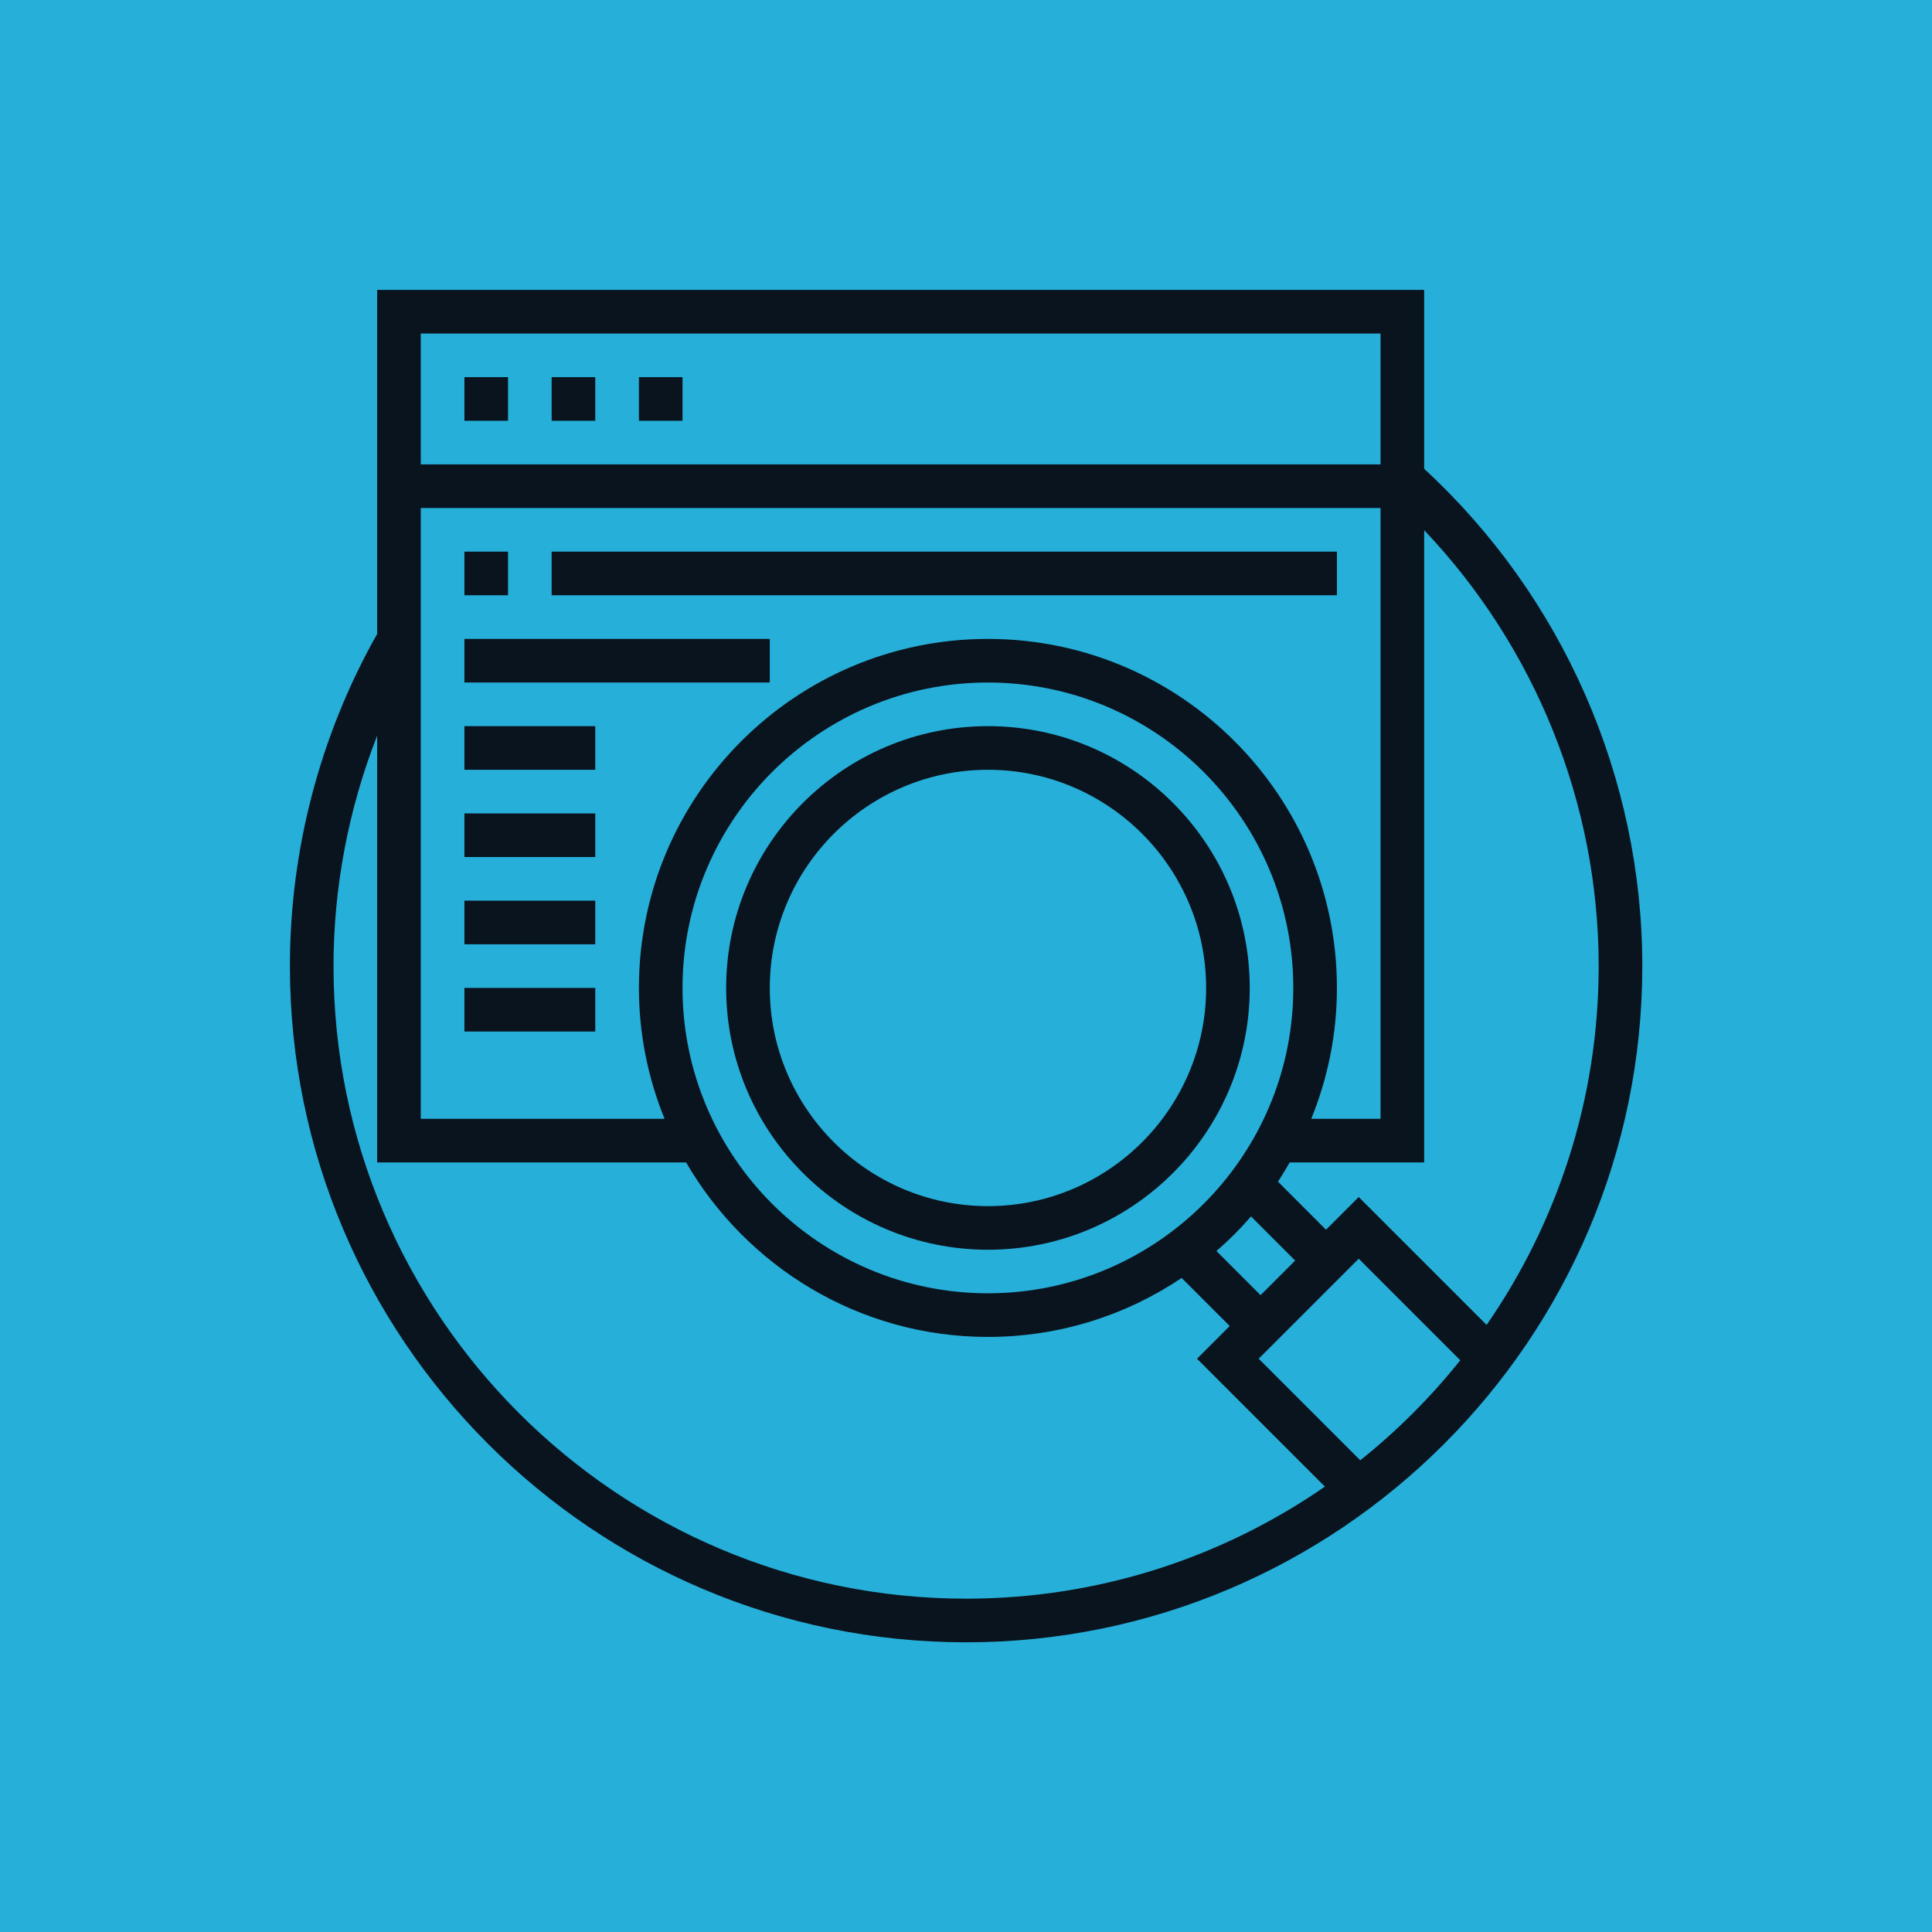
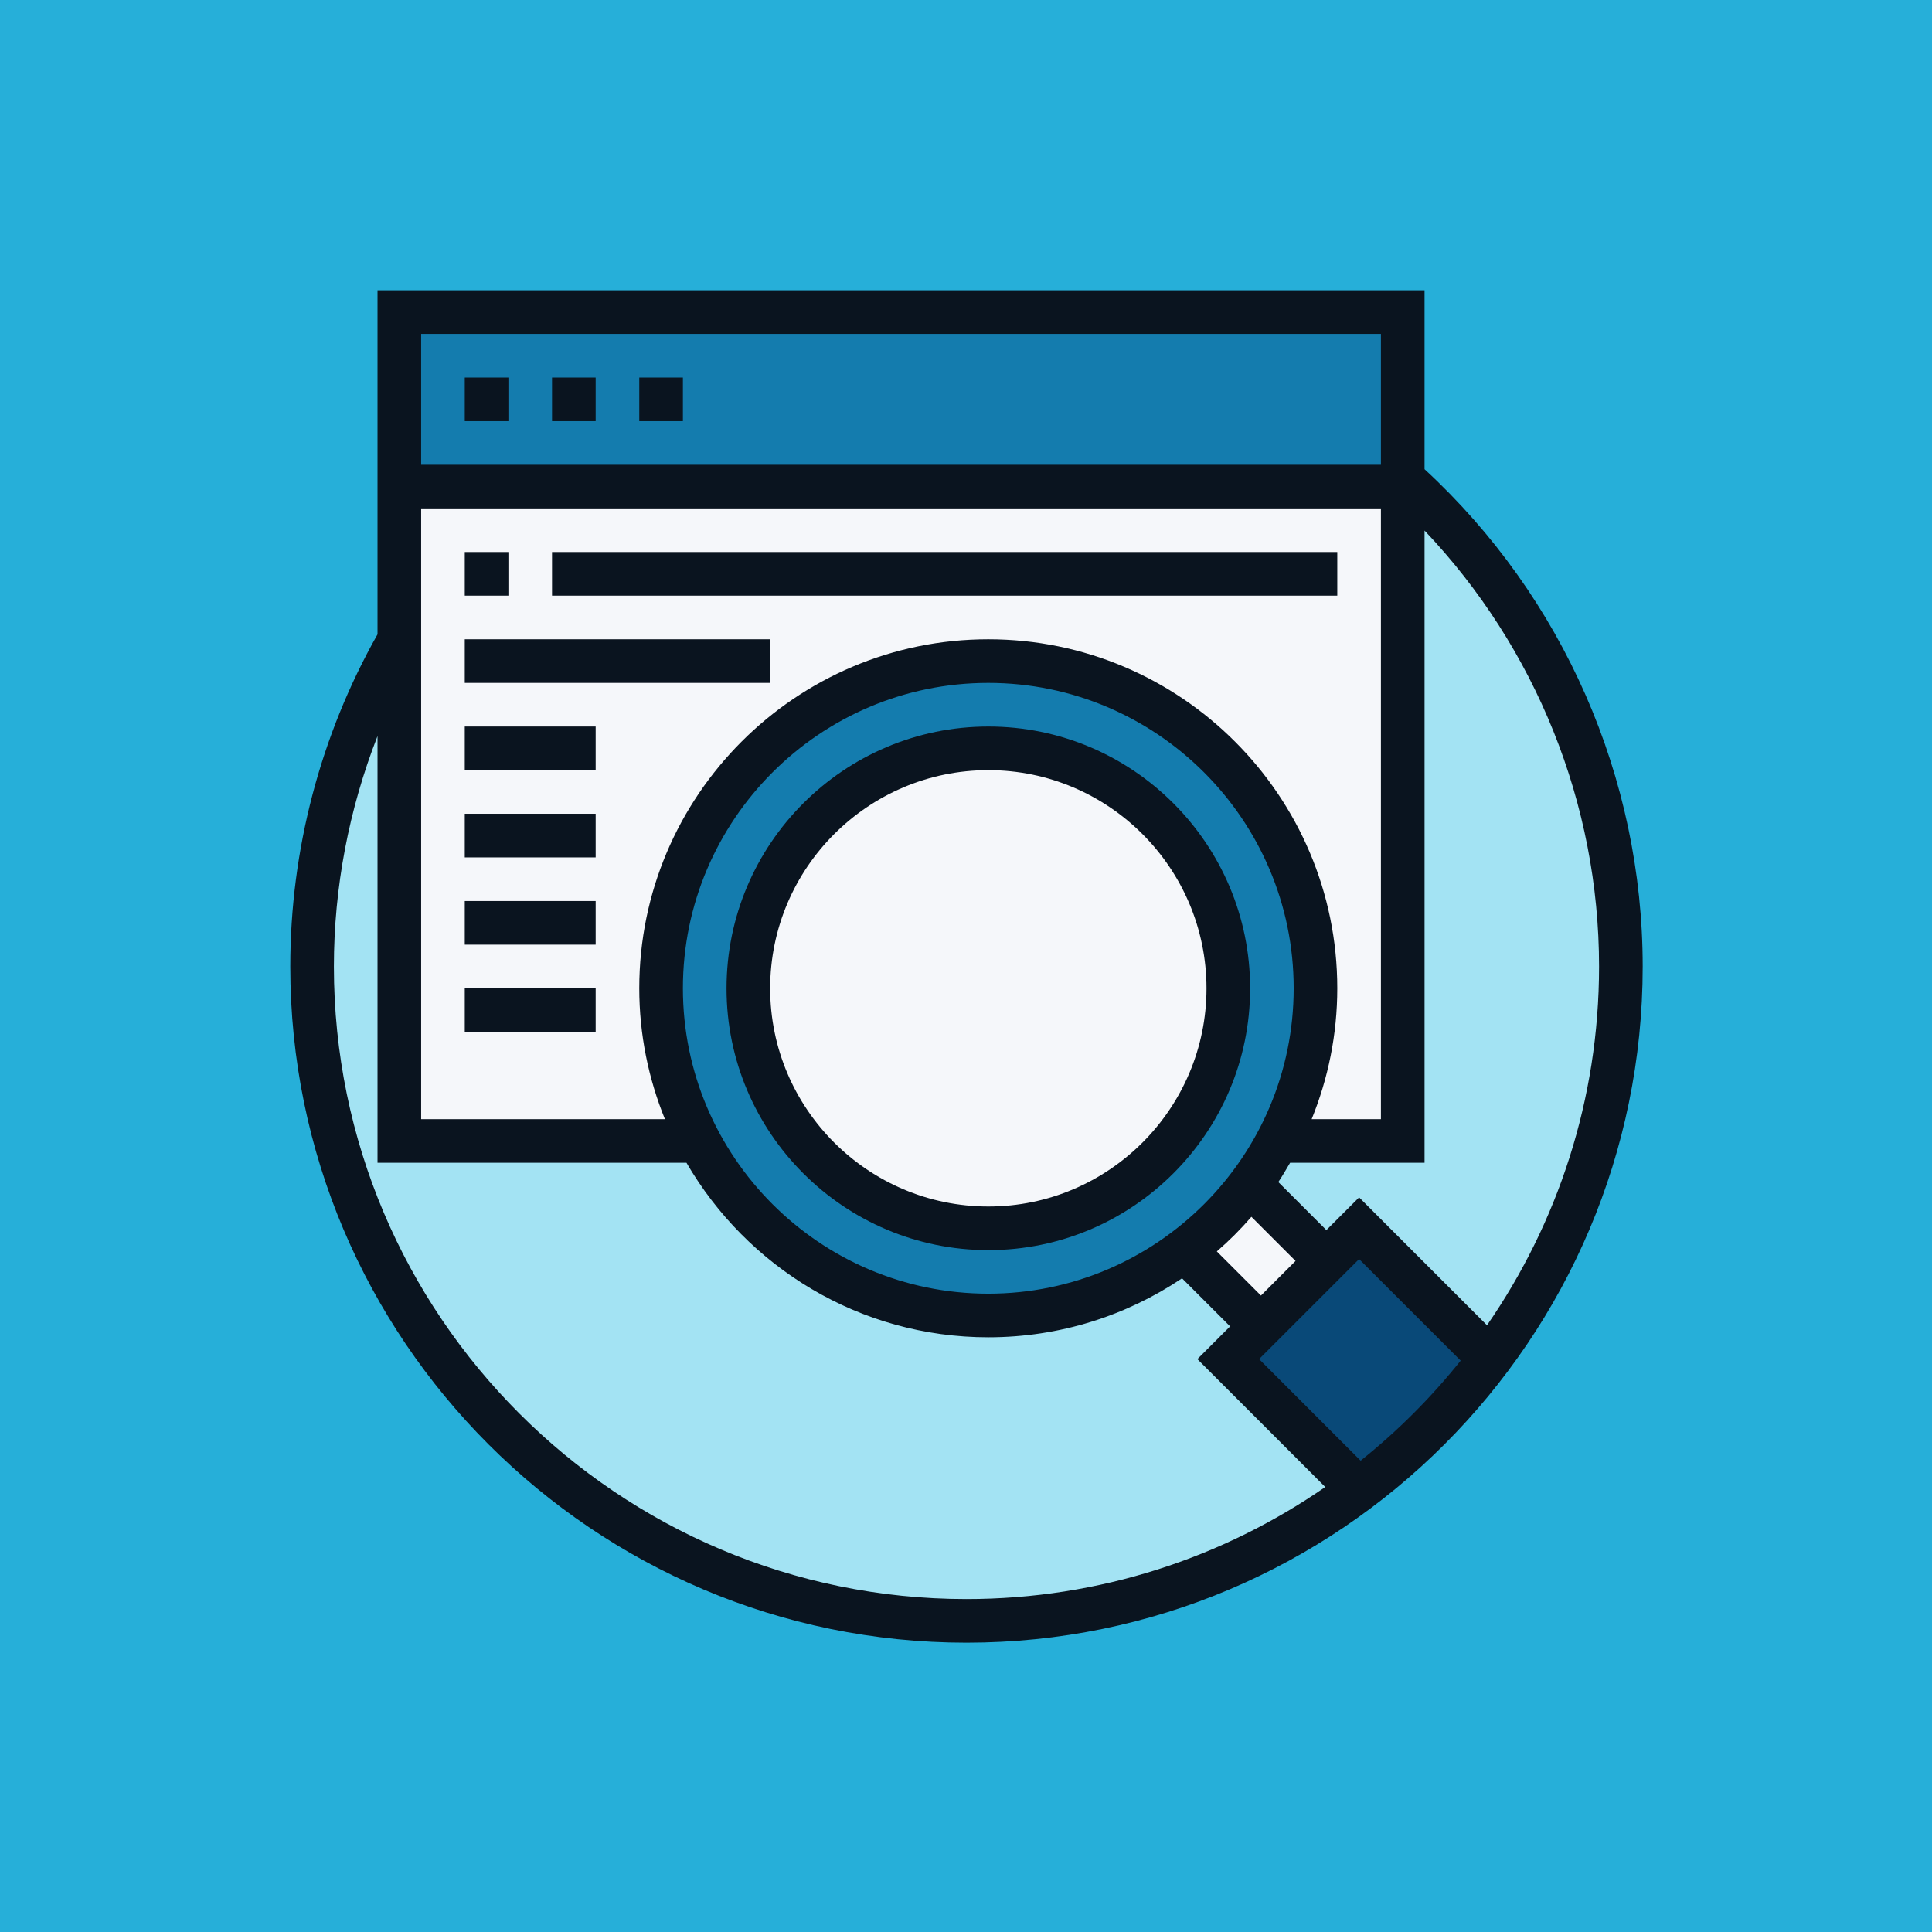
<svg xmlns="http://www.w3.org/2000/svg" contentScriptType="text/ecmascript" width="375" zoomAndPan="magnify" contentStyleType="text/css" viewBox="0 0 375 375" height="375" preserveAspectRatio="xMidYMid meet" version="1.0">
  <defs>
    <clipPath id="clip-0">
-       <path d="M 56.27 56.27 L 318.77 56.27 L 318.77 318.77 L 56.27 318.77 Z M 56.27 56.27 " clip-rule="nonzero" />
+       <path d="M 56.344 56.344 L 318.844 56.344 L 318.844 318.844 L 56.344 318.844 Z M 56.344 56.344 " clip-rule="nonzero" />
    </clipPath>
  </defs>
  <rect x="-37.5" width="450" fill="rgb(100%, 100%, 100%)" y="-37.5" height="450" fill-opacity="1" />
  <rect x="-37.5" width="450" fill="rgb(14.899%, 68.629%, 85.1%)" y="-37.5" height="450" fill-opacity="1" />
+   <path fill="rgb(63.919%, 89.02%, 95.29%)" d="M 314.609 187.594 C 314.609 257.75 257.75 314.609 187.594 314.609 C 117.434 314.609 60.574 257.75 60.574 187.594 C 60.574 117.434 117.434 60.574 187.594 60.574 C 257.75 60.574 314.609 117.434 314.609 187.594 " fill-opacity="1" fill-rule="nonzero" />
+   <path fill="rgb(96.078%, 96.86%, 98.039%)" d="M 257.449 244.75 L 244.75 257.449 L 229.93 242.633 C 234.762 238.992 238.992 234.762 242.633 229.93 L 257.449 244.75 " fill-opacity="1" fill-rule="nonzero" />
+   <path fill="rgb(3.529%, 28.629%, 47.06%)" d="M 263.801 238.398 L 289.203 263.801 C 282.012 273.41 273.41 282.012 263.801 289.203 L 238.398 263.801 L 263.801 238.398 " fill-opacity="1" fill-rule="nonzero" />
+   <path fill="rgb(96.078%, 96.86%, 98.039%)" d="M 77.512 94.445 L 77.512 221.461 L 135.645 221.461 C 130.98 212.613 128.316 202.543 128.316 191.824 C 128.316 156.766 156.766 128.316 191.824 128.316 C 226.887 128.316 255.332 156.766 255.332 191.824 C 255.332 202.543 252.672 212.613 248.008 221.461 L 272.27 221.461 L 272.27 94.445 L 77.512 94.445 " fill-opacity="1" fill-rule="nonzero" />
+   <path fill="rgb(7.84%, 48.63%, 68.239%)" d="M 238.398 191.824 C 238.398 166.125 217.578 145.254 191.824 145.254 C 166.125 145.254 145.254 166.125 145.254 191.824 C 145.254 217.578 166.125 238.398 191.824 238.398 C 217.578 238.398 238.398 217.578 238.398 191.824 Z M 242.633 229.93 C 238.992 234.762 234.762 238.992 229.93 242.633 C 219.348 250.586 206.133 255.332 191.824 255.332 C 167.48 255.332 146.312 241.625 135.645 221.461 C 130.98 212.613 128.316 202.543 128.316 191.824 C 128.316 156.766 156.766 128.316 191.824 128.316 C 226.887 128.316 255.332 156.766 255.332 191.824 C 255.332 202.543 252.672 212.613 248.008 221.461 C 246.402 224.422 244.617 227.27 242.633 229.93 " fill-opacity="1" fill-rule="nonzero" />
+   <path fill="rgb(96.078%, 96.86%, 98.039%)" d="M 191.824 145.254 C 217.578 145.254 238.398 166.125 238.398 191.824 C 238.398 217.578 217.578 238.398 191.824 238.398 C 166.125 238.398 145.254 217.578 145.254 191.824 C 145.254 166.125 166.125 145.254 191.824 145.254 " fill-opacity="1" fill-rule="nonzero" />
+   <path fill="rgb(7.84%, 48.63%, 68.239%)" d="M 77.512 94.445 L 77.512 60.574 L 272.27 60.574 L 272.27 94.445 L 77.512 94.445 " fill-opacity="1" fill-rule="nonzero" />
  <g clip-path="url(#clip-0)">
-     <path fill="rgb(3.92%, 7.84%, 12.16%)" d="M 264.027 283.441 L 244.312 263.727 L 263.727 244.312 L 283.441 264.027 C 277.703 271.203 271.203 277.703 264.027 283.441 Z M 64.734 187.52 C 64.734 172.156 67.664 156.973 73.203 142.797 L 73.203 225.625 L 133.172 225.625 C 144.914 245.832 166.746 259.496 191.754 259.496 C 205.66 259.496 218.594 255.277 229.359 248.051 L 238.688 257.379 L 232.34 263.727 L 257.164 288.551 C 237.367 302.246 213.367 310.301 187.52 310.301 C 119.828 310.301 64.734 255.227 64.734 187.52 Z M 267.961 64.738 L 267.961 90.141 L 81.672 90.141 L 81.672 64.738 Z M 132.477 191.754 C 132.477 159.074 159.07 132.477 191.754 132.477 C 224.434 132.477 251.027 159.074 251.027 191.754 C 251.027 224.434 224.434 251.027 191.754 251.027 C 159.07 251.027 132.477 224.434 132.477 191.754 Z M 81.672 98.605 L 267.961 98.605 L 267.961 217.156 L 254.516 217.156 C 257.707 209.301 259.496 200.734 259.496 191.754 C 259.496 154.391 229.113 124.012 191.754 124.012 C 154.391 124.012 124.012 154.391 124.012 191.754 C 124.012 200.734 125.797 209.301 128.988 217.156 L 81.672 217.156 Z M 244.676 251.391 L 236.109 242.824 C 238.508 240.758 240.758 238.508 242.824 236.109 L 251.391 244.676 Z M 310.301 187.52 C 310.301 213.367 302.246 237.367 288.551 257.164 L 263.727 232.34 L 257.379 238.688 L 248.051 229.359 C 248.859 228.152 249.586 226.879 250.332 225.625 L 276.43 225.625 L 276.43 102.906 C 298.027 125.633 310.301 155.98 310.301 187.52 Z M 276.43 91 L 276.43 56.27 L 73.203 56.27 L 73.203 123.051 C 62.141 142.633 56.27 164.895 56.27 187.52 C 56.27 259.891 115.145 318.77 187.52 318.77 C 259.891 318.77 318.77 259.891 318.77 187.52 C 318.77 150.918 303.34 115.809 276.43 91 " fill-opacity="1" fill-rule="nonzero" />
+     <path fill="rgb(3.92%, 7.84%, 12.16%)" d="M 264.098 283.516 L 244.387 263.801 L 263.801 244.387 L 283.516 264.098 C 277.777 271.277 271.277 277.777 264.098 283.516 Z M 64.809 187.594 C 64.809 172.227 67.738 157.047 73.277 142.871 L 73.277 225.695 L 133.246 225.695 C 144.988 245.906 166.82 259.566 191.824 259.566 C 205.734 259.566 218.668 255.352 229.434 248.121 L 238.762 257.449 L 232.41 263.801 L 257.234 288.625 C 237.438 302.32 213.441 310.375 187.594 310.375 C 119.898 310.375 64.809 255.301 64.809 187.594 Z M 268.035 64.809 L 268.035 90.211 L 81.746 90.211 L 81.746 64.809 Z M 132.551 191.824 C 132.551 159.145 159.145 132.551 191.824 132.551 C 224.508 132.551 251.102 159.145 251.102 191.824 C 251.102 224.508 224.508 251.102 191.824 251.102 C 159.145 251.102 132.551 224.508 132.551 191.824 Z M 81.746 98.68 L 268.035 98.68 L 268.035 217.23 L 254.59 217.23 C 257.781 209.375 259.566 200.805 259.566 191.824 C 259.566 154.465 229.188 124.082 191.824 124.082 C 154.465 124.082 124.082 154.465 124.082 191.824 C 124.082 200.805 125.871 209.375 129.062 217.23 L 81.746 217.23 Z M 244.75 251.465 L 236.184 242.898 C 238.582 240.828 240.828 238.582 242.898 236.184 L 251.465 244.75 Z M 310.375 187.594 C 310.375 213.441 302.32 237.438 288.625 257.234 L 263.801 232.41 L 257.449 238.762 L 248.121 229.434 C 248.934 228.227 249.66 226.953 250.406 225.695 L 276.504 225.695 L 276.504 102.98 C 298.102 125.703 310.375 156.055 310.375 187.594 Z M 276.504 91.074 L 276.504 56.344 L 73.277 56.344 L 73.277 123.125 C 62.215 142.707 56.344 164.969 56.344 187.594 C 56.344 259.965 115.219 318.844 187.594 318.844 C 259.965 318.844 318.844 259.965 318.844 187.594 C 318.844 150.992 303.41 115.879 276.504 91.074 " fill-opacity="1" fill-rule="nonzero" />
  </g>
-   <path fill="rgb(3.92%, 7.84%, 12.16%)" d="M 98.605 73.203 L 90.141 73.203 L 90.141 81.672 L 98.605 81.672 L 98.605 73.203 " fill-opacity="1" fill-rule="nonzero" />
-   <path fill="rgb(3.92%, 7.84%, 12.16%)" d="M 115.543 73.203 L 107.074 73.203 L 107.074 81.672 L 115.543 81.672 L 115.543 73.203 " fill-opacity="1" fill-rule="nonzero" />
-   <path fill="rgb(3.92%, 7.84%, 12.16%)" d="M 132.477 73.203 L 124.012 73.203 L 124.012 81.672 L 132.477 81.672 L 132.477 73.203 " fill-opacity="1" fill-rule="nonzero" />
-   <path fill="rgb(3.92%, 7.84%, 12.16%)" d="M 191.77 149.414 C 215.105 149.414 234.109 168.418 234.109 191.77 C 234.109 215.105 215.105 234.109 191.77 234.109 C 168.418 234.109 149.414 215.105 149.414 191.77 C 149.414 168.418 168.418 149.414 191.77 149.414 Z M 191.77 242.574 C 219.785 242.574 242.574 219.785 242.574 191.77 C 242.574 163.734 219.785 140.945 191.77 140.945 C 163.734 140.945 140.945 163.734 140.945 191.77 C 140.945 219.785 163.734 242.574 191.77 242.574 " fill-opacity="1" fill-rule="nonzero" />
-   <path fill="rgb(3.92%, 7.84%, 12.16%)" d="M 98.605 107.074 L 90.141 107.074 L 90.141 115.543 L 98.605 115.543 L 98.605 107.074 " fill-opacity="1" fill-rule="nonzero" />
-   <path fill="rgb(3.92%, 7.84%, 12.16%)" d="M 259.496 107.074 L 107.074 107.074 L 107.074 115.543 L 259.496 115.543 L 259.496 107.074 " fill-opacity="1" fill-rule="nonzero" />
-   <path fill="rgb(3.92%, 7.84%, 12.16%)" d="M 149.414 124.012 L 90.141 124.012 L 90.141 132.477 L 149.414 132.477 L 149.414 124.012 " fill-opacity="1" fill-rule="nonzero" />
-   <path fill="rgb(3.92%, 7.84%, 12.16%)" d="M 90.141 149.414 L 115.543 149.414 L 115.543 140.945 L 90.141 140.945 L 90.141 149.414 " fill-opacity="1" fill-rule="nonzero" />
-   <path fill="rgb(3.92%, 7.84%, 12.16%)" d="M 90.141 166.348 L 115.543 166.348 L 115.543 157.883 L 90.141 157.883 L 90.141 166.348 " fill-opacity="1" fill-rule="nonzero" />
-   <path fill="rgb(3.92%, 7.84%, 12.16%)" d="M 90.141 183.285 L 115.543 183.285 L 115.543 174.816 L 90.141 174.816 L 90.141 183.285 " fill-opacity="1" fill-rule="nonzero" />
-   <path fill="rgb(3.92%, 7.84%, 12.16%)" d="M 90.141 200.219 L 115.543 200.219 L 115.543 191.754 L 90.141 191.754 L 90.141 200.219 " fill-opacity="1" fill-rule="nonzero" />
+   <path fill="rgb(3.92%, 7.84%, 12.16%)" d="M 98.68 73.277 L 90.211 73.277 L 90.211 81.746 L 98.68 81.746 L 98.68 73.277 " fill-opacity="1" fill-rule="nonzero" />
+   <path fill="rgb(3.92%, 7.84%, 12.16%)" d="M 115.617 73.277 L 107.148 73.277 L 107.148 81.746 L 115.617 81.746 L 115.617 73.277 " fill-opacity="1" fill-rule="nonzero" />
+   <path fill="rgb(3.92%, 7.84%, 12.16%)" d="M 132.551 73.277 L 124.082 73.277 L 124.082 81.746 L 132.551 81.746 L 132.551 73.277 " fill-opacity="1" fill-rule="nonzero" />
+   <path fill="rgb(3.92%, 7.84%, 12.16%)" d="M 191.844 149.488 C 215.18 149.488 234.18 168.488 234.18 191.844 C 234.18 215.18 215.18 234.18 191.844 234.18 C 168.488 234.18 149.488 215.18 149.488 191.844 C 149.488 168.488 168.488 149.488 191.844 149.488 Z M 191.844 242.648 C 219.859 242.648 242.648 219.859 242.648 191.844 C 242.648 163.809 219.859 141.02 191.844 141.02 C 163.809 141.02 141.02 163.809 141.02 191.844 C 141.02 219.859 163.809 242.648 191.844 242.648 " fill-opacity="1" fill-rule="nonzero" />
+   <path fill="rgb(3.92%, 7.84%, 12.16%)" d="M 98.68 107.148 L 90.211 107.148 L 90.211 115.617 L 98.68 115.617 L 98.68 107.148 " fill-opacity="1" fill-rule="nonzero" />
+   <path fill="rgb(3.92%, 7.84%, 12.16%)" d="M 259.566 107.148 L 107.148 107.148 L 107.148 115.617 L 259.566 115.617 L 259.566 107.148 " fill-opacity="1" fill-rule="nonzero" />
+   <path fill="rgb(3.92%, 7.84%, 12.16%)" d="M 149.488 124.082 L 90.211 124.082 L 90.211 132.551 L 149.488 132.551 L 149.488 124.082 " fill-opacity="1" fill-rule="nonzero" />
+   <path fill="rgb(3.92%, 7.84%, 12.16%)" d="M 90.211 149.488 L 115.617 149.488 L 115.617 141.02 L 90.211 141.02 L 90.211 149.488 " fill-opacity="1" fill-rule="nonzero" />
+   <path fill="rgb(3.92%, 7.84%, 12.16%)" d="M 90.211 166.422 L 115.617 166.422 L 115.617 157.953 L 90.211 157.953 L 90.211 166.422 " fill-opacity="1" fill-rule="nonzero" />
+   <path fill="rgb(3.92%, 7.84%, 12.16%)" d="M 90.211 183.359 L 115.617 183.359 L 115.617 174.891 L 90.211 174.891 L 90.211 183.359 " fill-opacity="1" fill-rule="nonzero" />
+   <path fill="rgb(3.92%, 7.84%, 12.16%)" d="M 90.211 200.293 L 115.617 200.293 L 115.617 191.824 L 90.211 191.824 L 90.211 200.293 " fill-opacity="1" fill-rule="nonzero" />
</svg>
